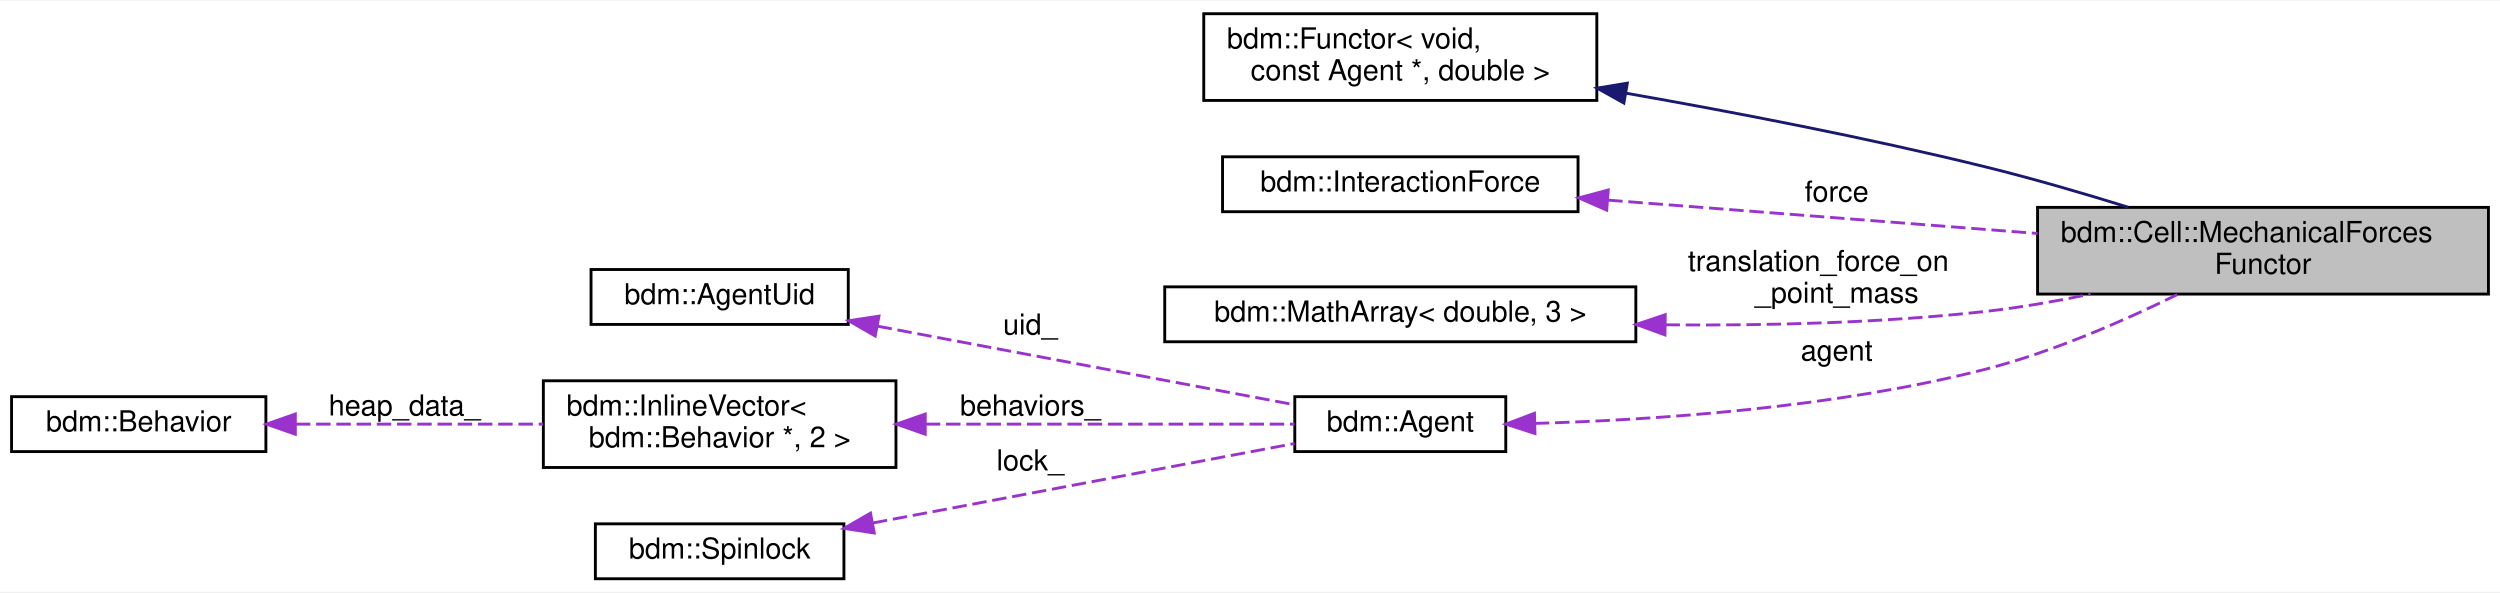
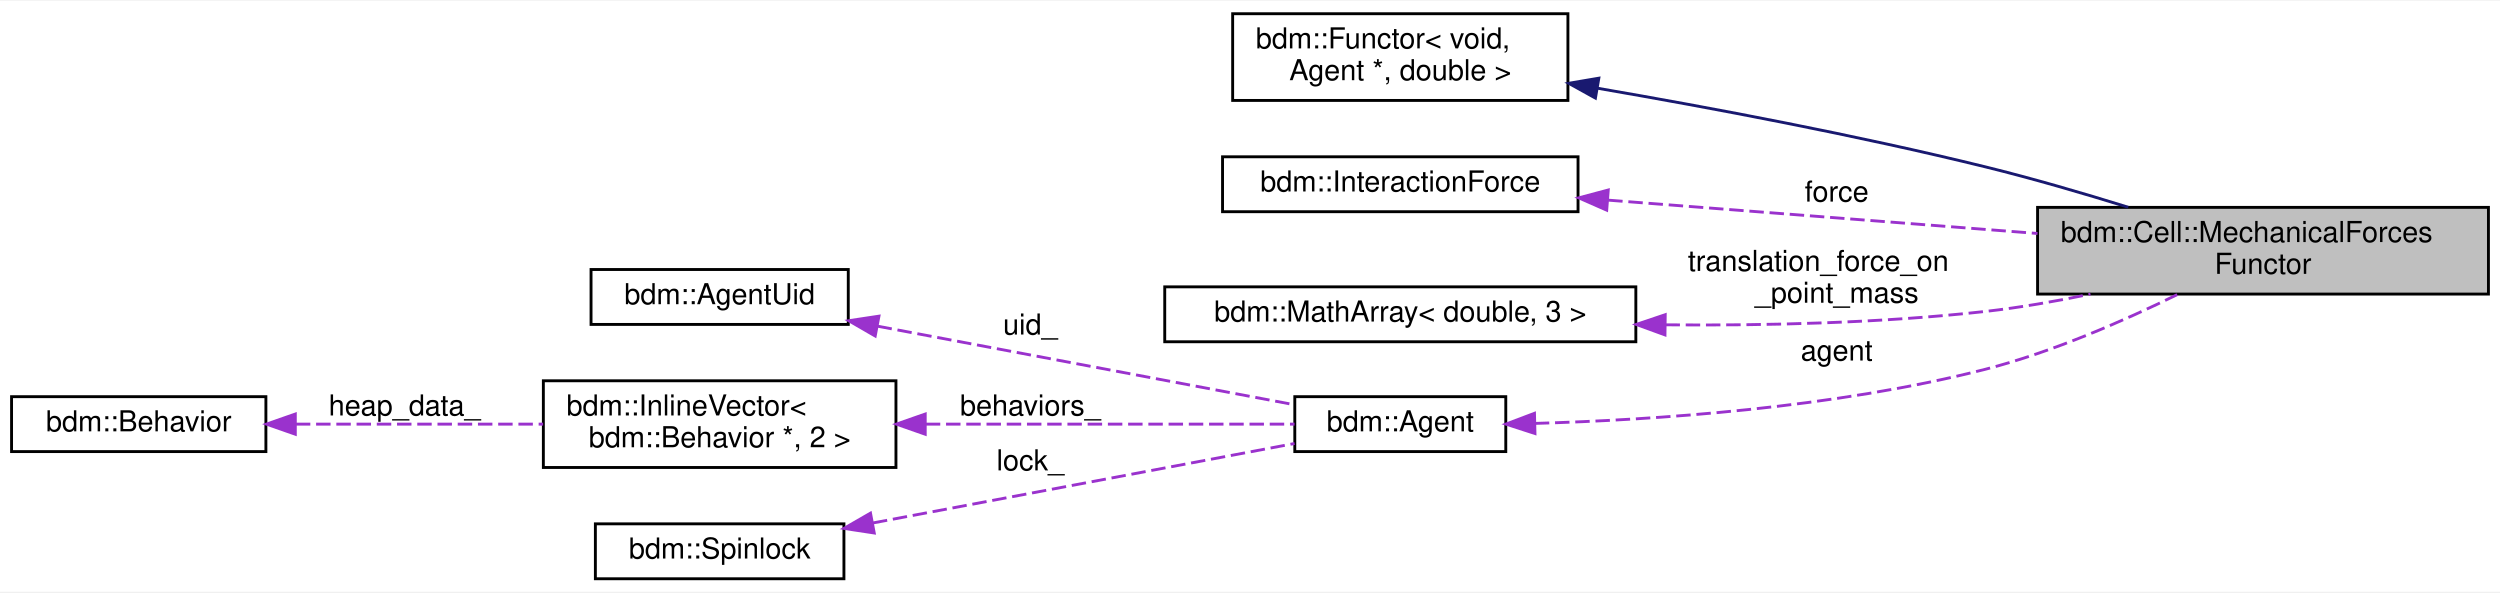
<svg xmlns="http://www.w3.org/2000/svg" xmlns:xlink="http://www.w3.org/1999/xlink" width="865pt" height="205pt" viewBox="0.00 0.00 865.00 204.50">
  <g id="graph0" class="graph" transform="scale(1 1) rotate(0) translate(4 200.5)">
    <polygon fill="white" stroke="transparent" points="-4,4 -4,-200.5 861,-200.5 861,4 -4,4" />
    <g id="node1" class="node">
      <g id="a_node1">
        <a xlink:title=" ">
          <polygon fill="#bfbfbf" stroke="black" points="701,-99 701,-129 857,-129 857,-99 701,-99" />
          <text text-anchor="start" x="709" y="-117" font-family="Helvetica,sans-Serif" font-size="10.00">bdm::Cell::MechanicalForces</text>
          <text text-anchor="middle" x="779" y="-106" font-family="Helvetica,sans-Serif" font-size="10.00">Functor</text>
        </a>
      </g>
    </g>
    <g id="node2" class="node">
      <g id="a_node2">
        <a xlink:href="classbdm_1_1Functor.html" target="_top" xlink:title=" ">
-           <polygon fill="white" stroke="black" points="412.5,-166 412.5,-196 548.5,-196 548.5,-166 412.5,-166" />
-           <text text-anchor="start" x="420.5" y="-184" font-family="Helvetica,sans-Serif" font-size="10.00">bdm::Functor&lt; void,</text>
-           <text text-anchor="middle" x="480.5" y="-173" font-family="Helvetica,sans-Serif" font-size="10.00"> const Agent *, double &gt;</text>
+           <polygon fill="white" stroke="black" points="422.5,-166 422.5,-196 538.5,-196 538.5,-166 422.5,-166" />
+           <text text-anchor="start" x="430.5" y="-184" font-family="Helvetica,sans-Serif" font-size="10.00">bdm::Functor&lt; void,</text>
+           <text text-anchor="middle" x="480.5" y="-173" font-family="Helvetica,sans-Serif" font-size="10.00"> Agent *, double &gt;</text>
        </a>
      </g>
    </g>
    <g id="edge1" class="edge">
-       <path fill="none" stroke="midnightblue" d="M558.51,-168.52C596.24,-161.89 642.22,-153.04 683,-143 699.24,-139 716.82,-133.87 732.38,-129.04" />
-       <polygon fill="midnightblue" stroke="midnightblue" points="557.86,-165.08 548.6,-170.25 559.06,-171.98 557.86,-165.08" />
+       <path fill="none" stroke="midnightblue" d="M548.76,-170.22C588.12,-163.44 638.64,-153.92 683,-143 699.24,-139 716.82,-133.87 732.38,-129.04" />
+       <polygon fill="midnightblue" stroke="midnightblue" points="548.02,-166.8 538.75,-171.93 549.2,-173.7 548.02,-166.8" />
    </g>
    <g id="node3" class="node">
      <g id="a_node3">
        <a xlink:href="classbdm_1_1InteractionForce.html" target="_top" xlink:title=" ">
          <polygon fill="white" stroke="black" points="419,-127.5 419,-146.5 542,-146.5 542,-127.5 419,-127.5" />
          <text text-anchor="middle" x="480.5" y="-134.5" font-family="Helvetica,sans-Serif" font-size="10.00">bdm::InteractionForce</text>
        </a>
      </g>
    </g>
    <g id="edge2" class="edge">
      <path fill="none" stroke="#9a32cd" stroke-dasharray="5,2" d="M552.43,-131.5C597.22,-128.02 655.07,-123.54 700.98,-119.97" />
      <polygon fill="#9a32cd" stroke="#9a32cd" points="551.92,-128.03 542.22,-132.29 552.46,-135.01 551.92,-128.03" />
      <text text-anchor="middle" x="631.5" y="-131" font-family="Helvetica,sans-Serif" font-size="10.00"> force</text>
    </g>
    <g id="node4" class="node">
      <g id="a_node4">
        <a xlink:href="classbdm_1_1MathArray.html" target="_top" xlink:title=" ">
          <polygon fill="white" stroke="black" points="399,-82.5 399,-101.5 562,-101.5 562,-82.5 399,-82.5" />
          <text text-anchor="middle" x="480.5" y="-89.5" font-family="Helvetica,sans-Serif" font-size="10.00">bdm::MathArray&lt; double, 3 &gt;</text>
        </a>
      </g>
    </g>
    <g id="edge3" class="edge">
      <path fill="none" stroke="#9a32cd" stroke-dasharray="5,2" d="M572.26,-88.36C606.99,-88.04 646.93,-88.97 683,-93 694.83,-94.32 707.36,-96.51 719.29,-98.98" />
      <polygon fill="#9a32cd" stroke="#9a32cd" points="572.08,-84.87 562.13,-88.49 572.17,-91.87 572.08,-84.87" />
      <text text-anchor="start" x="580" y="-107" font-family="Helvetica,sans-Serif" font-size="10.00"> translation_force_on</text>
      <text text-anchor="middle" x="631.5" y="-96" font-family="Helvetica,sans-Serif" font-size="10.00">_point_mass</text>
    </g>
    <g id="node5" class="node">
      <g id="a_node5">
        <a xlink:href="classbdm_1_1Agent.html" target="_top" xlink:title="Contains code required by all agents.">
          <polygon fill="white" stroke="black" points="444,-44.5 444,-63.5 517,-63.5 517,-44.5 444,-44.5" />
          <text text-anchor="middle" x="480.5" y="-51.5" font-family="Helvetica,sans-Serif" font-size="10.00">bdm::Agent</text>
        </a>
      </g>
    </g>
    <g id="edge4" class="edge">
      <path fill="none" stroke="#9a32cd" stroke-dasharray="5,2" d="M527.05,-54.25C568.35,-55.43 630.6,-59.58 683,-73 706.14,-78.93 730.88,-89.76 749.31,-98.81" />
      <polygon fill="#9a32cd" stroke="#9a32cd" points="527.1,-50.75 517.02,-54.01 526.93,-57.75 527.1,-50.75" />
      <text text-anchor="middle" x="631.5" y="-76" font-family="Helvetica,sans-Serif" font-size="10.00"> agent</text>
    </g>
    <g id="node6" class="node">
      <g id="a_node6">
        <a xlink:href="classbdm_1_1AgentUid.html" target="_top" xlink:title=" ">
          <polygon fill="white" stroke="black" points="200.5,-88.5 200.5,-107.5 289.5,-107.5 289.5,-88.5 200.5,-88.5" />
          <text text-anchor="middle" x="245" y="-95.5" font-family="Helvetica,sans-Serif" font-size="10.00">bdm::AgentUid</text>
        </a>
      </g>
    </g>
    <g id="edge5" class="edge">
      <path fill="none" stroke="#9a32cd" stroke-dasharray="5,2" d="M299.64,-87.89C343.84,-79.56 405.3,-67.98 443.71,-60.74" />
      <polygon fill="#9a32cd" stroke="#9a32cd" points="298.82,-84.48 289.65,-89.78 300.12,-91.36 298.82,-84.48" />
      <text text-anchor="middle" x="352.5" y="-85" font-family="Helvetica,sans-Serif" font-size="10.00"> uid_</text>
    </g>
    <g id="node7" class="node">
      <g id="a_node7">
        <a xlink:href="classbdm_1_1InlineVector.html" target="_top" xlink:title=" ">
          <polygon fill="white" stroke="black" points="184,-39 184,-69 306,-69 306,-39 184,-39" />
          <text text-anchor="start" x="192" y="-57" font-family="Helvetica,sans-Serif" font-size="10.00">bdm::InlineVector&lt;</text>
          <text text-anchor="middle" x="245" y="-46" font-family="Helvetica,sans-Serif" font-size="10.00"> bdm::Behavior *, 2 &gt;</text>
        </a>
      </g>
    </g>
    <g id="edge6" class="edge">
      <path fill="none" stroke="#9a32cd" stroke-dasharray="5,2" d="M316.33,-54C358.43,-54 410.14,-54 443.91,-54" />
      <polygon fill="#9a32cd" stroke="#9a32cd" points="316.13,-50.5 306.13,-54 316.13,-57.5 316.13,-50.5" />
      <text text-anchor="middle" x="352.5" y="-57" font-family="Helvetica,sans-Serif" font-size="10.00"> behaviors_</text>
    </g>
    <g id="node8" class="node">
      <g id="a_node8">
        <a xlink:href="classbdm_1_1Behavior.html" target="_top" xlink:title=" ">
          <polygon fill="white" stroke="black" points="0,-44.5 0,-63.5 88,-63.5 88,-44.5 0,-44.5" />
          <text text-anchor="middle" x="44" y="-51.5" font-family="Helvetica,sans-Serif" font-size="10.00">bdm::Behavior</text>
        </a>
      </g>
    </g>
    <g id="edge7" class="edge">
      <path fill="none" stroke="#9a32cd" stroke-dasharray="5,2" d="M98.37,-54C124.75,-54 156.68,-54 183.92,-54" />
      <polygon fill="#9a32cd" stroke="#9a32cd" points="98.18,-50.5 88.18,-54 98.18,-57.5 98.18,-50.5" />
      <text text-anchor="middle" x="136" y="-57" font-family="Helvetica,sans-Serif" font-size="10.00"> heap_data_</text>
    </g>
    <g id="node9" class="node">
      <g id="a_node9">
        <a xlink:href="classbdm_1_1Spinlock.html" target="_top" xlink:title=" ">
          <polygon fill="white" stroke="black" points="202,-0.5 202,-19.5 288,-19.5 288,-0.5 202,-0.5" />
          <text text-anchor="middle" x="245" y="-7.5" font-family="Helvetica,sans-Serif" font-size="10.00">bdm::Spinlock</text>
        </a>
      </g>
    </g>
    <g id="edge8" class="edge">
      <path fill="none" stroke="#9a32cd" stroke-dasharray="5,2" d="M298.04,-19.81C342.43,-28.17 405.07,-39.97 443.93,-47.3" />
      <polygon fill="#9a32cd" stroke="#9a32cd" points="298.49,-16.33 288.01,-17.92 297.19,-23.21 298.49,-16.33" />
      <text text-anchor="middle" x="352.5" y="-38" font-family="Helvetica,sans-Serif" font-size="10.00"> lock_</text>
    </g>
  </g>
</svg>
